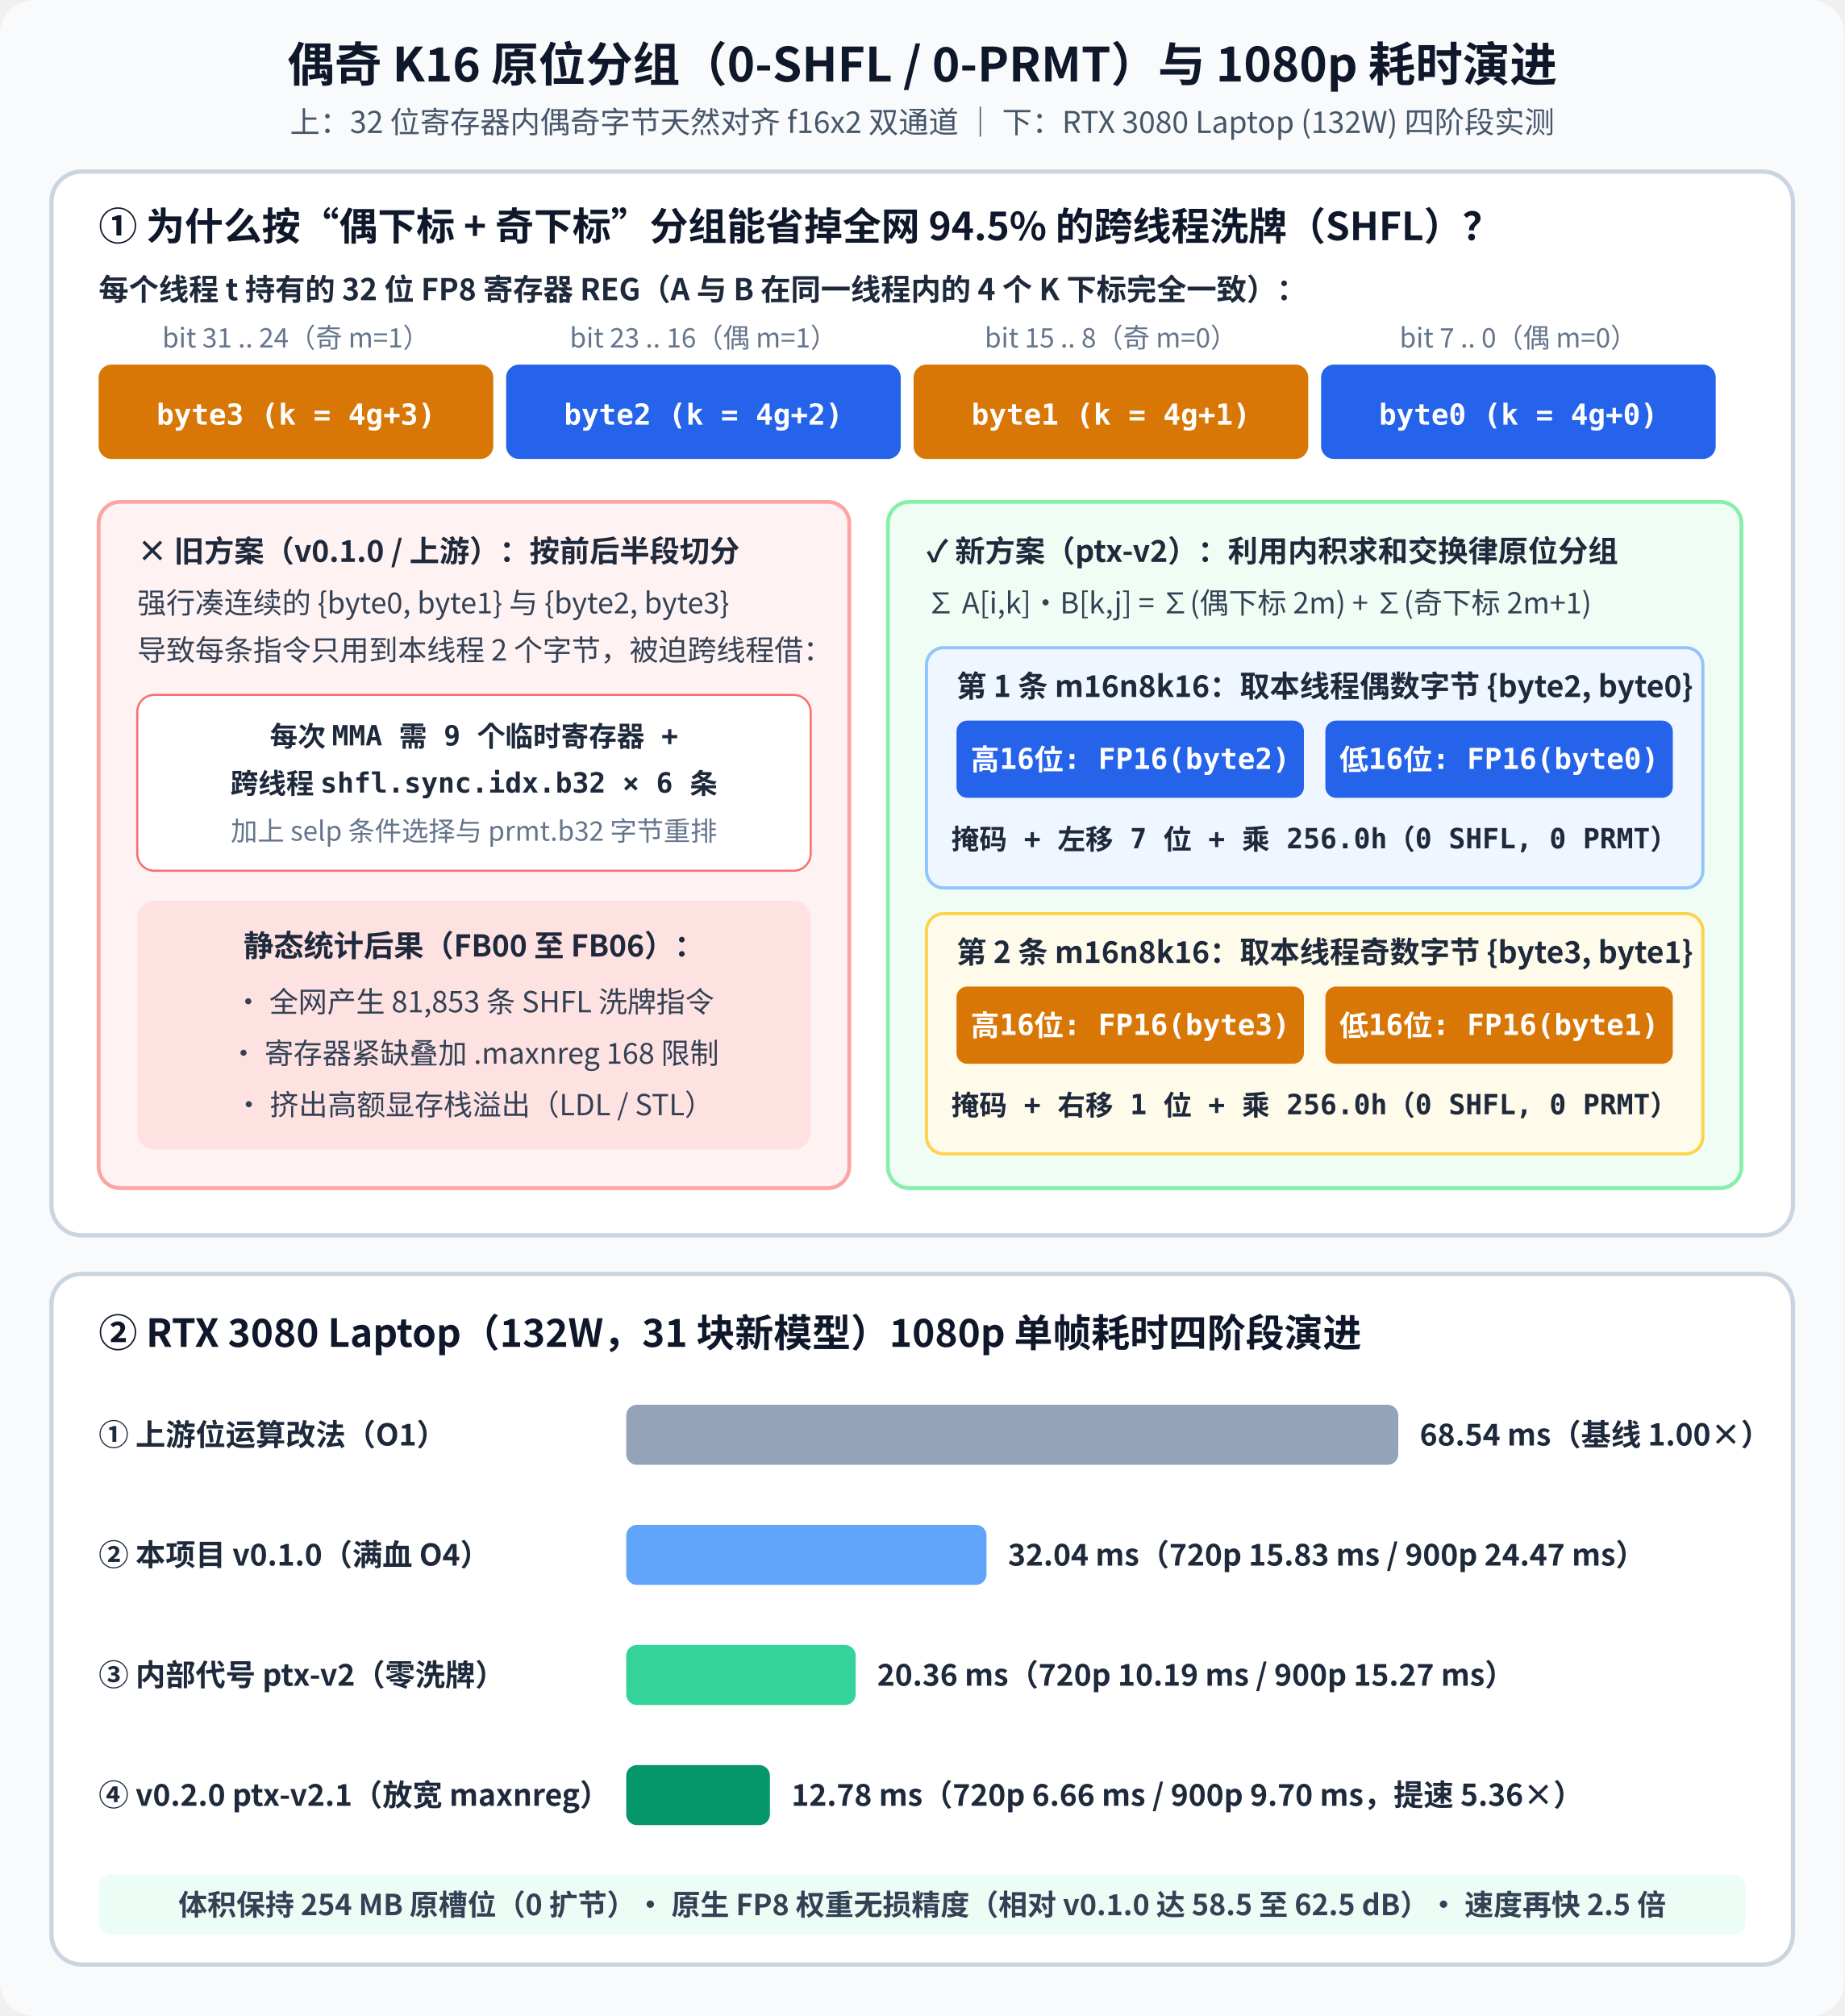
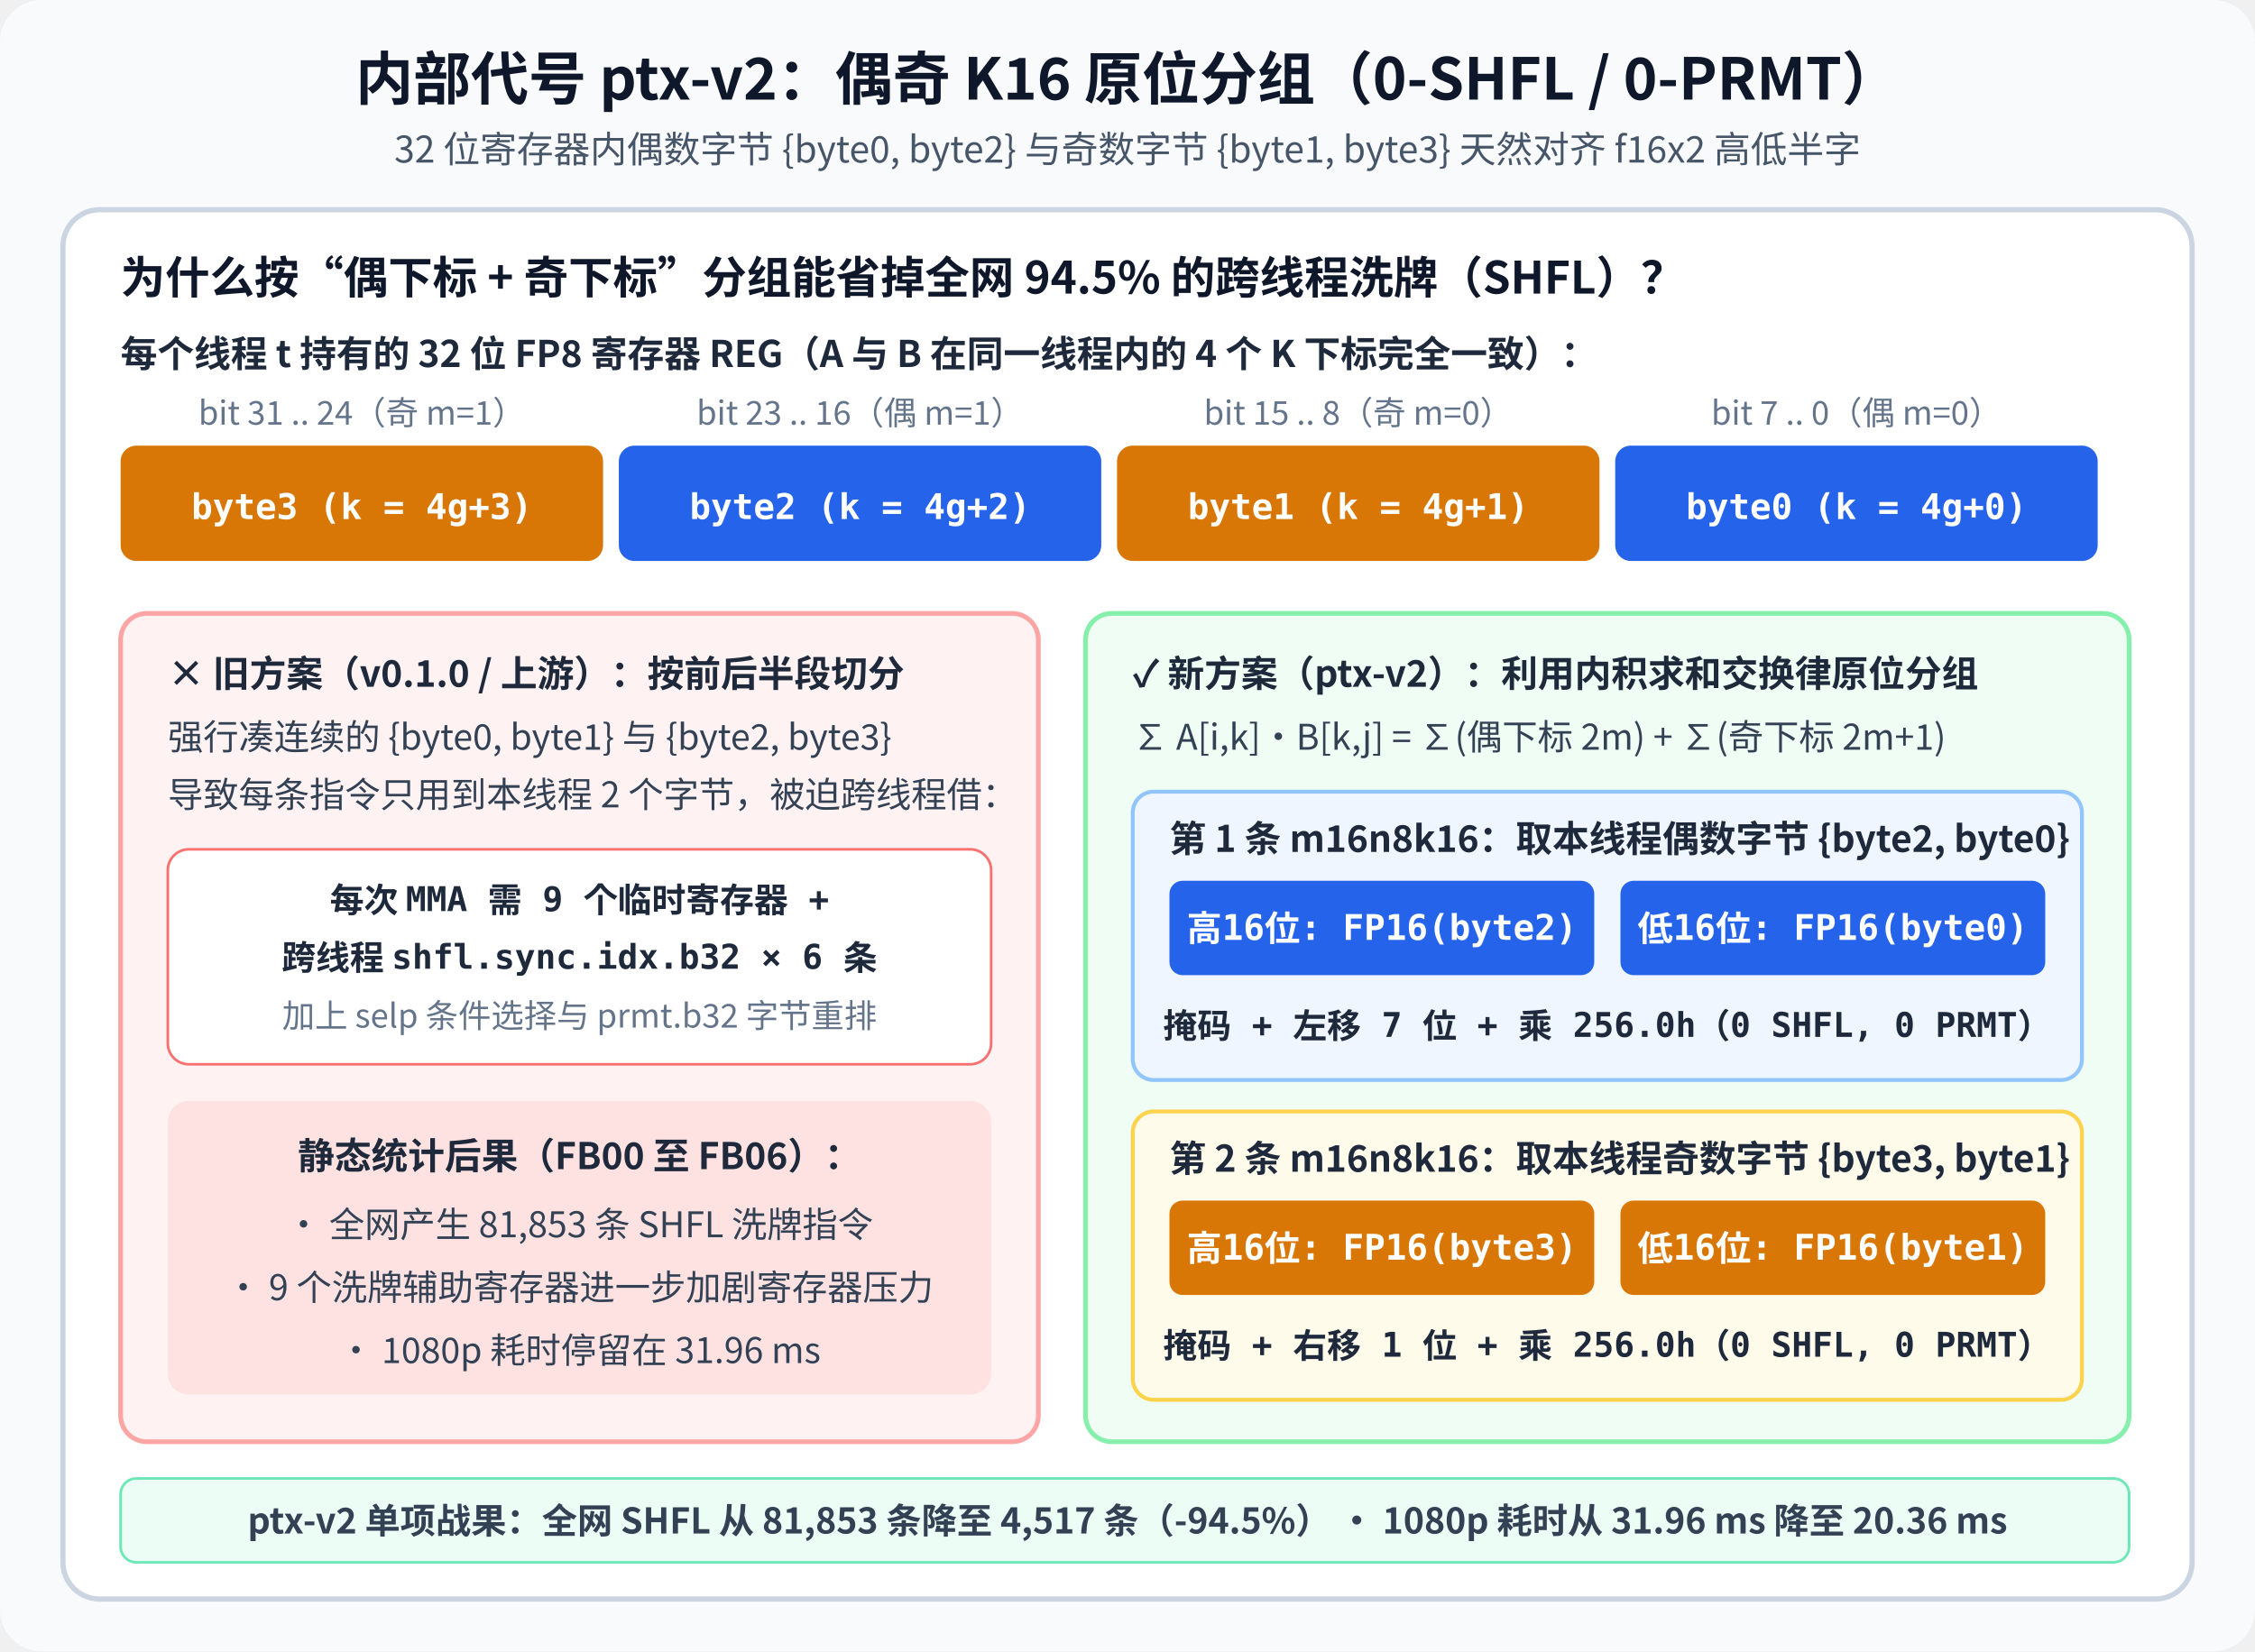
- <svg xmlns="http://www.w3.org/2000/svg" viewBox="0 0 860 940" width="860" height="940">
+ <svg xmlns="http://www.w3.org/2000/svg" viewBox="0 0 860 630" width="860" height="630">
  <defs>
    <style>
      .title { font-family: 'WenQuanYi Micro Hei', 'Noto Sans CJK SC', sans-serif; font-size: 22px; font-weight: bold; fill: #0f172a; }
      .subtitle { font-family: 'WenQuanYi Micro Hei', 'Noto Sans CJK SC', sans-serif; font-size: 14px; fill: #475569; }
-       .sec-title { font-family: 'WenQuanYi Micro Hei', 'Noto Sans CJK SC', sans-serif; font-size: 18px; font-weight: bold; fill: #0f172a; }
+       .sec-title { font-family: 'WenQuanYi Micro Hei', 'Noto Sans CJK SC', sans-serif; font-size: 17px; font-weight: bold; fill: #0f172a; }
      .label { font-family: 'WenQuanYi Micro Hei', 'Noto Sans CJK SC', sans-serif; font-size: 14px; font-weight: bold; fill: #1e293b; }
      .note { font-family: 'WenQuanYi Micro Hei', 'Noto Sans CJK SC', sans-serif; font-size: 13.5px; fill: #334155; }
      .small { font-family: 'WenQuanYi Micro Hei', 'Noto Sans CJK SC', sans-serif; font-size: 12.5px; fill: #64748b; }
      .bit-txt { font-family: 'WenQuanYi Micro Hei', 'DejaVu Sans Mono', sans-serif; font-size: 13.5px; font-weight: bold; fill: #ffffff; }
      .code-txt { font-family: 'WenQuanYi Micro Hei', 'DejaVu Sans Mono', sans-serif; font-size: 13px; font-weight: bold; fill: #1e293b; }
    </style>
  </defs>
-   <rect width="860" height="940" rx="16" fill="#f8fafc" />
-   <text x="430" y="38" text-anchor="middle" class="title">偶奇 K16 原位分组（0-SHFL / 0-PRMT）与 1080p 耗时演进</text>
-   <text x="430" y="62" text-anchor="middle" class="subtitle">上：32 位寄存器内偶奇字节天然对齐 f16x2 双通道 ｜ 下：RTX 3080 Laptop (132W) 四阶段实测</text>
-   <rect x="24" y="80" width="812" height="496" rx="14" fill="#ffffff" stroke="#cbd5e1" stroke-width="2" />
-   <text x="46" y="112" class="sec-title">① 为什么按“偶下标 + 奇下标”分组能省掉全网 94.5% 的跨线程洗牌（SHFL）？</text>
+   <rect width="860" height="630" rx="16" fill="#f8fafc" />
+   <text x="430" y="38" text-anchor="middle" class="title">内部代号 ptx-v2：偶奇 K16 原位分组（0-SHFL / 0-PRMT）</text>
+   <text x="430" y="62" text-anchor="middle" class="subtitle">32 位寄存器内偶数字节 {byte0, byte2} 与奇数字节 {byte1, byte3} 天然对齐 f16x2 高低半字</text>
+   <rect x="24" y="80" width="812" height="530" rx="14" fill="#ffffff" stroke="#cbd5e1" stroke-width="2" />
+   <text x="46" y="112" class="sec-title">为什么按“偶下标 + 奇下标”分组能省掉全网 94.5% 的跨线程洗牌（SHFL）？</text>
  <text x="46" y="140" class="label">每个线程 t 持有的 32 位 FP8 寄存器 REG（A 与 B 在同一线程内的 4 个 K 下标完全一致）：</text>
  <g transform="translate(46, 170)">
    <text x="92" y="-8" text-anchor="middle" class="small">bit 31 .. 24（奇 m=1）</text>
    <text x="282" y="-8" text-anchor="middle" class="small">bit 23 .. 16（偶 m=1）</text>
    <text x="472" y="-8" text-anchor="middle" class="small">bit 15 .. 8（奇 m=0）</text>
    <text x="662" y="-8" text-anchor="middle" class="small">bit 7 .. 0（偶 m=0）</text>
    <rect x="0" y="0" width="184" height="44" rx="6" fill="#d97706" />
    <text x="92" y="28" text-anchor="middle" class="bit-txt">byte3 (k = 4g+3)</text>
    <rect x="190" y="0" width="184" height="44" rx="6" fill="#2563eb" />
    <text x="282" y="28" text-anchor="middle" class="bit-txt">byte2 (k = 4g+2)</text>
    <rect x="380" y="0" width="184" height="44" rx="6" fill="#d97706" />
    <text x="472" y="28" text-anchor="middle" class="bit-txt">byte1 (k = 4g+1)</text>
    <rect x="570" y="0" width="184" height="44" rx="6" fill="#2563eb" />
    <text x="662" y="28" text-anchor="middle" class="bit-txt">byte0 (k = 4g+0)</text>
  </g>
-   <rect x="46" y="234" width="350" height="320" rx="10" fill="#fef2f2" stroke="#fca5a5" stroke-width="1.8" />
+   <rect x="46" y="234" width="350" height="316" rx="10" fill="#fef2f2" stroke="#fca5a5" stroke-width="1.8" />
  <text x="64" y="262" class="label" fill="#991b1b">× 旧方案（v0.1.0 / 上游）：按前后半段切分</text>
  <text x="64" y="286" class="note" fill="#7f1d1d">强行凑连续的 {byte0, byte1} 与 {byte2, byte3}</text>
  <text x="64" y="308" class="note" fill="#7f1d1d">导致每条指令只用到本线程 2 个字节，被迫跨线程借：</text>
  <rect x="64" y="324" width="314" height="82" rx="8" fill="#ffffff" stroke="#f87171" />
  <text x="221" y="348" text-anchor="middle" class="code-txt" fill="#b91c1c">每次 MMA 需 9 个临时寄存器 +</text>
  <text x="221" y="370" text-anchor="middle" class="code-txt" fill="#b91c1c">跨线程 shfl.sync.idx.b32 × 6 条</text>
  <text x="221" y="392" text-anchor="middle" class="small" fill="#991b1b">加上 selp 条件选择与 prmt.b32 字节重排</text>
-   <rect x="64" y="420" width="314" height="116" rx="8" fill="#fee2e2" />
+   <rect x="64" y="420" width="314" height="112" rx="8" fill="#fee2e2" />
  <text x="221" y="446" text-anchor="middle" class="label" fill="#991b1b">静态统计后果（FB00 至 FB06）：</text>
  <text x="221" y="472" text-anchor="middle" class="note" fill="#7f1d1d">• 全网产生 81,853 条 SHFL 洗牌指令</text>
-   <text x="221" y="496" text-anchor="middle" class="note" fill="#7f1d1d">• 寄存器紧缺叠加 .maxnreg 168 限制</text>
-   <text x="221" y="520" text-anchor="middle" class="note" fill="#7f1d1d">• 挤出高额显存栈溢出（LDL / STL）</text>
-   <rect x="414" y="234" width="398" height="320" rx="10" fill="#f0fdf4" stroke="#86efac" stroke-width="1.8" />
+   <text x="221" y="496" text-anchor="middle" class="note" fill="#7f1d1d">• 9 个洗牌辅助寄存器进一步加剧寄存器压力</text>
+   <text x="221" y="520" text-anchor="middle" class="note" fill="#7f1d1d">• 1080p 耗时停留在 31.96 ms</text>
+   <rect x="414" y="234" width="398" height="316" rx="10" fill="#f0fdf4" stroke="#86efac" stroke-width="1.8" />
  <text x="432" y="262" class="label" fill="#065f46">✓ 新方案（ptx-v2）：利用内积求和交换律原位分组</text>
  <text x="432" y="286" class="note" fill="#064e3b">∑ A[i,k]·B[k,j] = ∑(偶下标 2m) + ∑(奇下标 2m+1)</text>
-   <rect x="432" y="302" width="362" height="112" rx="8" fill="#eff6ff" stroke="#93c5fd" stroke-width="1.5" />
+   <rect x="432" y="302" width="362" height="110" rx="8" fill="#eff6ff" stroke="#93c5fd" stroke-width="1.5" />
  <text x="446" y="325" class="label" fill="#1e40af">第 1 条 m16n8k16：取本线程偶数字节 {byte2, byte0}</text>
  <rect x="446" y="336" width="162" height="36" rx="5" fill="#2563eb" />
  <text x="527" y="359" text-anchor="middle" class="bit-txt">高16位: FP16(byte2)</text>
  <rect x="618" y="336" width="162" height="36" rx="5" fill="#2563eb" />
  <text x="699" y="359" text-anchor="middle" class="bit-txt">低16位: FP16(byte0)</text>
  <text x="613" y="396" text-anchor="middle" class="code-txt" fill="#1d4ed8">掩码 + 左移 7 位 + 乘 256.0h（0 SHFL, 0 PRMT）</text>
-   <rect x="432" y="426" width="362" height="112" rx="8" fill="#fffbeb" stroke="#fcd34d" stroke-width="1.5" />
-   <text x="446" y="449" class="label" fill="#92400e">第 2 条 m16n8k16：取本线程奇数字节 {byte3, byte1}</text>
-   <rect x="446" y="460" width="162" height="36" rx="5" fill="#d97706" />
-   <text x="527" y="483" text-anchor="middle" class="bit-txt">高16位: FP16(byte3)</text>
-   <rect x="618" y="460" width="162" height="36" rx="5" fill="#d97706" />
-   <text x="699" y="483" text-anchor="middle" class="bit-txt">低16位: FP16(byte1)</text>
-   <text x="613" y="520" text-anchor="middle" class="code-txt" fill="#b45309">掩码 + 右移 1 位 + 乘 256.0h（0 SHFL, 0 PRMT）</text>
-   <rect x="24" y="594" width="812" height="322" rx="14" fill="#ffffff" stroke="#cbd5e1" stroke-width="2" />
-   <text x="46" y="628" class="sec-title">② RTX 3080 Laptop（132W，31 块新模型）1080p 单帧耗时四阶段演进</text>
-   <text x="46" y="674" class="label">① 上游位运算改法（O1）</text>
-   <rect x="292" y="655" width="360" height="28" rx="5" fill="#94a3b8" />
-   <text x="662" y="674" class="label" fill="#475569">68.54 ms（基线 1.00×）</text>
-   <text x="46" y="730" class="label">② 本项目 v0.1.0（满血 O4）</text>
-   <rect x="292" y="711" width="168" height="28" rx="5" fill="#60a5fa" />
-   <text x="470" y="730" class="label" fill="#1d4ed8">32.04 ms（720p 15.83 ms / 900p 24.47 ms）</text>
-   <text x="46" y="786" class="label">③ 内部代号 ptx-v2（零洗牌）</text>
-   <rect x="292" y="767" width="107" height="28" rx="5" fill="#34d399" />
-   <text x="409" y="786" class="label" fill="#047857">20.36 ms（720p 10.19 ms / 900p 15.27 ms）</text>
-   <text x="46" y="842" class="label" fill="#065f46">④ v0.2.0 ptx-v2.1（放宽 maxnreg）</text>
-   <rect x="292" y="823" width="67" height="28" rx="5" fill="#059669" />
-   <text x="369" y="842" class="label" fill="#065f46">12.78 ms（720p 6.66 ms / 900p 9.70 ms，提速 5.36×）</text>
-   <rect x="46" y="874" width="768" height="28" rx="6" fill="#ecfdf5" />
-   <text x="430" y="893" text-anchor="middle" class="note" fill="#065f46" font-weight="bold">体积保持 254 MB 原槽位（0 扩节）· 原生 FP8 权重无损精度（相对 v0.1.0 达 58.5 至 62.5 dB）· 速度再快 2.5 倍</text>
+   <rect x="432" y="424" width="362" height="110" rx="8" fill="#fffbeb" stroke="#fcd34d" stroke-width="1.5" />
+   <text x="446" y="447" class="label" fill="#92400e">第 2 条 m16n8k16：取本线程奇数字节 {byte3, byte1}</text>
+   <rect x="446" y="458" width="162" height="36" rx="5" fill="#d97706" />
+   <text x="527" y="481" text-anchor="middle" class="bit-txt">高16位: FP16(byte3)</text>
+   <rect x="618" y="458" width="162" height="36" rx="5" fill="#d97706" />
+   <text x="699" y="481" text-anchor="middle" class="bit-txt">低16位: FP16(byte1)</text>
+   <text x="613" y="518" text-anchor="middle" class="code-txt" fill="#b45309">掩码 + 右移 1 位 + 乘 256.0h（0 SHFL, 0 PRMT）</text>
+   <rect x="46" y="564" width="766" height="32" rx="6" fill="#ecfdf5" stroke="#6ee7b7" />
+   <text x="430" y="585" text-anchor="middle" class="note" fill="#065f46" font-weight="bold">ptx-v2 单项战果：全网 SHFL 从 81,853 条降至 4,517 条（-94.5%） · 1080p 耗时从 31.96 ms 降至 20.36 ms</text>
</svg>
